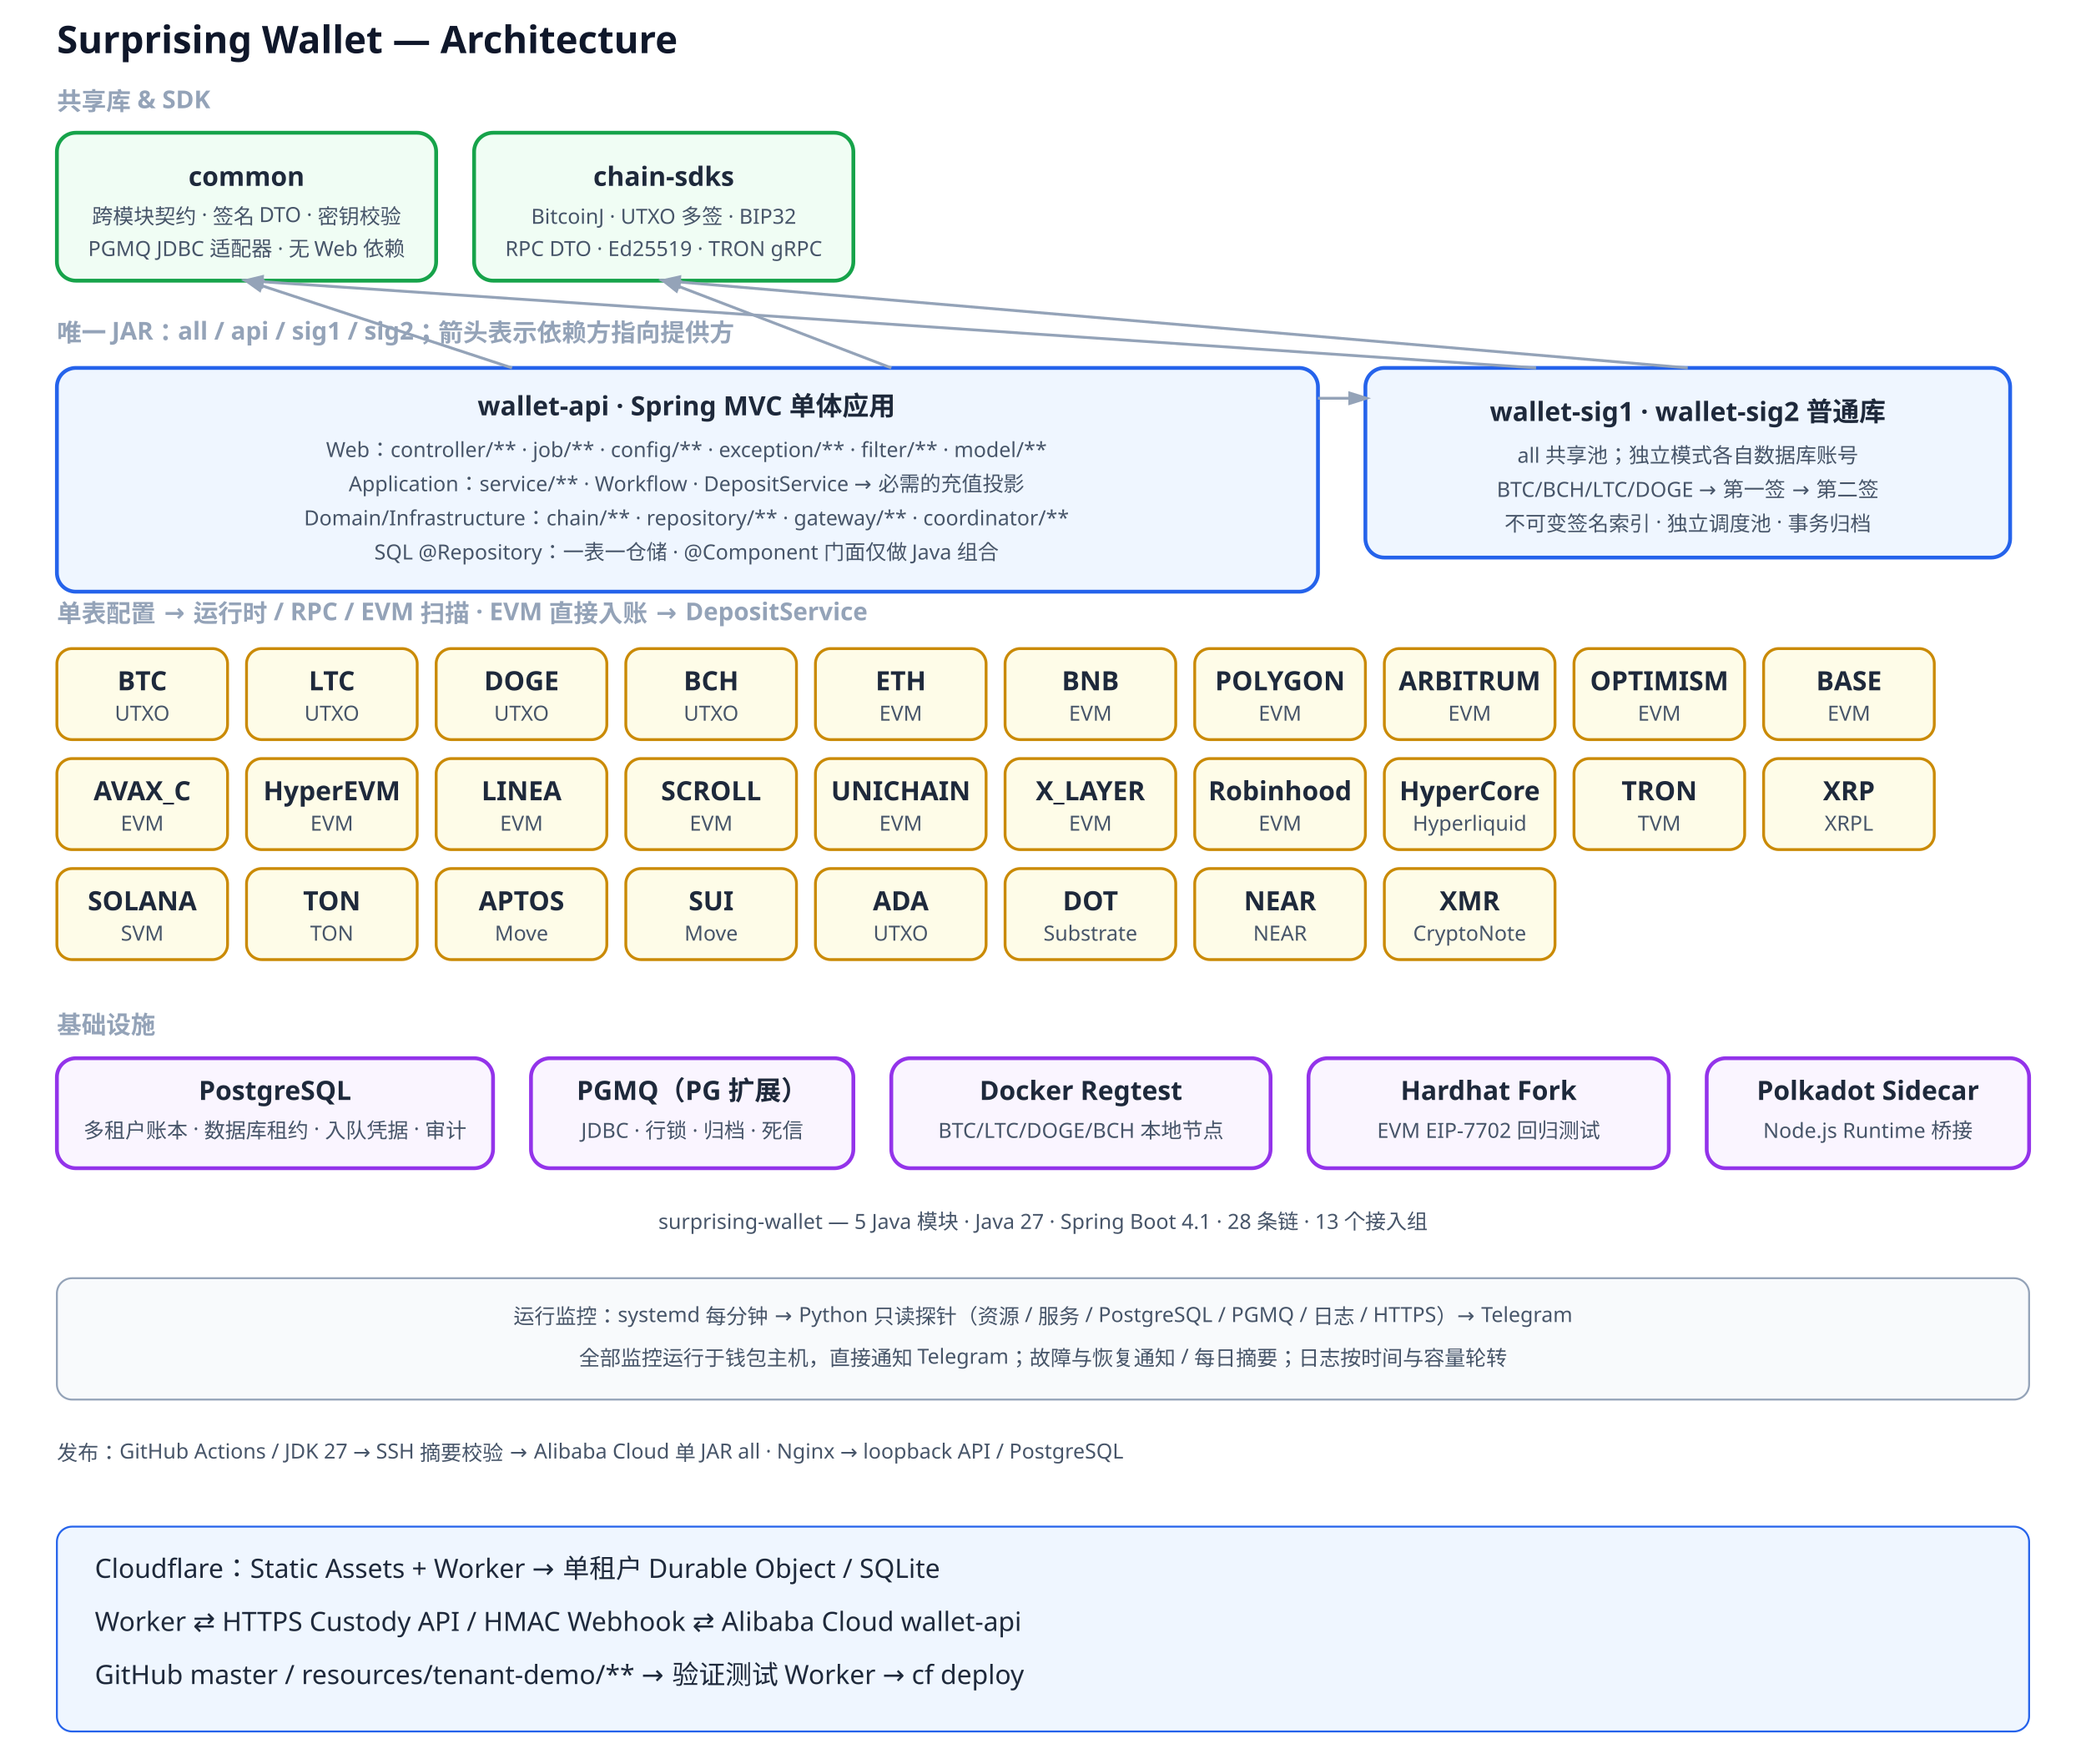
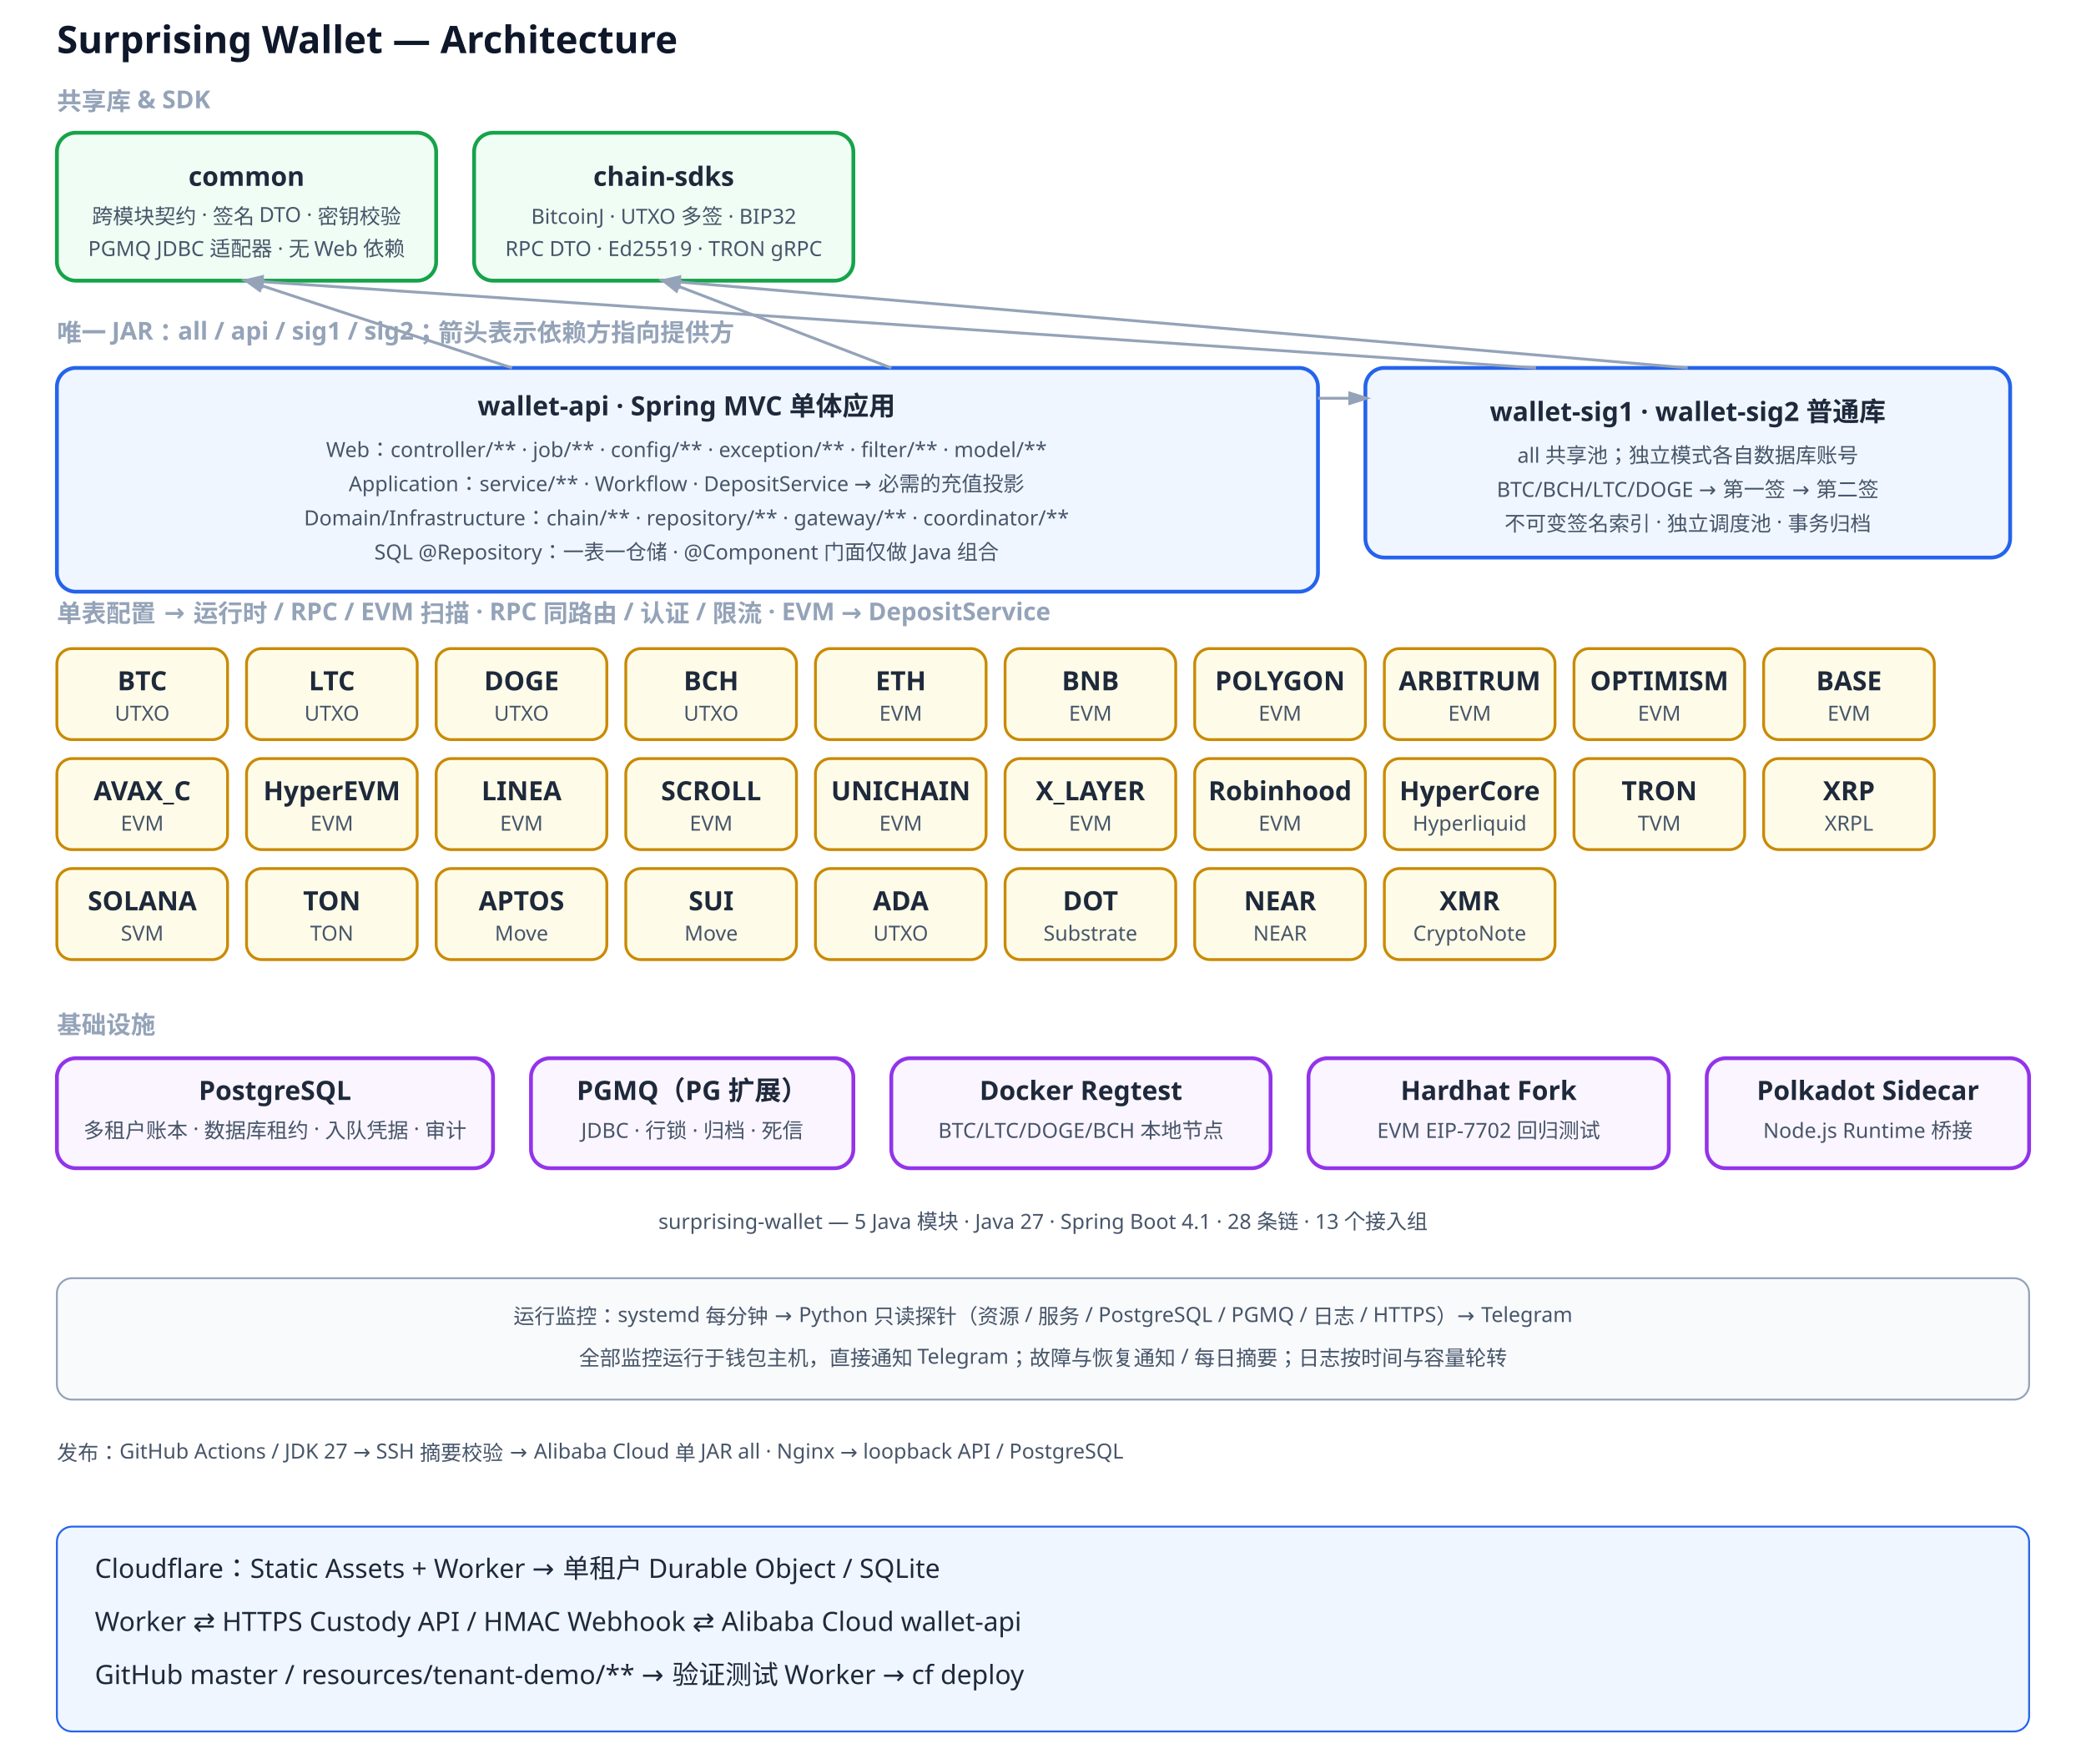
<svg xmlns="http://www.w3.org/2000/svg" width="1100" height="930" viewBox="0 0 1100 930">
  <style>
    .svc   { fill: #eff6ff; stroke: #2563eb; stroke-width: 2; rx: 10; }
    .lib   { fill: #f0fdf4; stroke: #16a34a; stroke-width: 2; rx: 10; }
    .chain { fill: #fefce8; stroke: #ca8a04; stroke-width: 1.5; rx: 8; }
    .infra { fill: #faf5ff; stroke: #9333ea; stroke-width: 2; rx: 10; }
    .label { font: 14px sans-serif; font-weight: 700; fill: #1e293b; }
    .desc  { font: 11px sans-serif; fill: #475569; }
    .title { font: 20px sans-serif; font-weight: 700; fill: #0f172a; }
    .sep   { font: 13px sans-serif; font-weight: 600; fill: #94a3b8; }
    .arrow { stroke: #94a3b8; stroke-width: 1.5; marker-end: url(#arr); }
  </style>
  <defs>
    <marker id="arr" markerWidth="8" markerHeight="8" refX="6" refY="2.5" orient="auto" markerUnits="strokeWidth">
      <path d="M0,0 L0,5 L8,2.5 z" fill="#94a3b8" />
    </marker>
  </defs>
  <text x="30" y="28" class="title">Surprising Wallet —  Architecture</text>
  <text x="30" y="58" class="sep"> 共享库 &amp; SDK</text>
  <rect x="30" y="70" width="200" height="78" class="lib" />
  <text x="130" y="98" text-anchor="middle" class="label">common</text>
  <text x="130" y="118" text-anchor="middle" class="desc">跨模块契约 · 签名 DTO · 密钥校验</text>
  <text x="130" y="135" text-anchor="middle" class="desc">PGMQ JDBC 适配器 · 无 Web 依赖</text>
  <rect x="250" y="70" width="200" height="78" class="lib" />
  <text x="350" y="98" text-anchor="middle" class="label">chain-sdks</text>
  <text x="350" y="118" text-anchor="middle" class="desc">BitcoinJ · UTXO 多签 · BIP32</text>
  <text x="350" y="135" text-anchor="middle" class="desc">RPC DTO · Ed25519 · TRON gRPC</text>
  <text x="30" y="180" class="sep"> 唯一 JAR：all / api / sig1 / sig2；箭头表示依赖方指向提供方</text>
  <rect x="30" y="194" width="665" height="118" class="svc" />
  <text x="362" y="219" text-anchor="middle" class="label">wallet-api · Spring MVC 单体应用</text>
  <text x="362" y="241" text-anchor="middle" class="desc">Web：controller/** · job/** · config/** · exception/** · filter/** · model/**</text>
  <text x="362" y="259" text-anchor="middle" class="desc">Application：service/** · Workflow · DepositService → 必需的充值投影</text>
  <text x="362" y="277" text-anchor="middle" class="desc">Domain/Infrastructure：chain/** · repository/** · gateway/** · coordinator/**</text>
  <text x="362" y="295" text-anchor="middle" class="desc">SQL @Repository：一表一仓储 · @Component 门面仅做 Java 组合</text>
  <rect x="720" y="194" width="340" height="100" class="svc" />
  <text x="890" y="222" text-anchor="middle" class="label">wallet-sig1 · wallet-sig2 普通库</text>
  <text x="890" y="244" text-anchor="middle" class="desc">all 共享池；独立模式各自数据库账号</text>
  <text x="890" y="262" text-anchor="middle" class="desc">BTC/BCH/LTC/DOGE → 第一签 → 第二签</text>
  <text x="890" y="280" text-anchor="middle" class="desc">不可变签名索引 · 独立调度池 · 事务归档</text>
  <line x1="695" y1="210" x2="720" y2="210" class="arrow" />
  <line x1="270" y1="194" x2="130" y2="148" class="arrow" />
  <line x1="470" y1="194" x2="350" y2="148" class="arrow" />
  <line x1="810" y1="194" x2="130" y2="148" class="arrow" />
  <line x1="890" y1="194" x2="350" y2="148" class="arrow" />
-   <text x="30" y="328" class="sep"> 单表配置 → 运行时 / RPC / EVM 扫描 · EVM 直接入账 → DepositService</text>
+   <text x="30" y="328" class="sep"> 单表配置 → 运行时 / RPC / EVM 扫描 · RPC 同路由 / 认证 / 限流 · EVM → DepositService</text>
  <rect x="30" y="342" width="90" height="48" class="chain" />
  <text x="75" y="364" text-anchor="middle" class="label">BTC</text>
  <text x="75" y="380" text-anchor="middle" class="desc">UTXO</text>
  <rect x="130" y="342" width="90" height="48" class="chain" />
  <text x="175" y="364" text-anchor="middle" class="label">LTC</text>
  <text x="175" y="380" text-anchor="middle" class="desc">UTXO</text>
  <rect x="230" y="342" width="90" height="48" class="chain" />
  <text x="275" y="364" text-anchor="middle" class="label">DOGE</text>
  <text x="275" y="380" text-anchor="middle" class="desc">UTXO</text>
  <rect x="330" y="342" width="90" height="48" class="chain" />
  <text x="375" y="364" text-anchor="middle" class="label">BCH</text>
  <text x="375" y="380" text-anchor="middle" class="desc">UTXO</text>
  <rect x="430" y="342" width="90" height="48" class="chain" />
  <text x="475" y="364" text-anchor="middle" class="label">ETH</text>
  <text x="475" y="380" text-anchor="middle" class="desc">EVM</text>
  <rect x="530" y="342" width="90" height="48" class="chain" />
  <text x="575" y="364" text-anchor="middle" class="label">BNB</text>
  <text x="575" y="380" text-anchor="middle" class="desc">EVM</text>
  <rect x="630" y="342" width="90" height="48" class="chain" />
  <text x="675" y="364" text-anchor="middle" class="label">POLYGON</text>
  <text x="675" y="380" text-anchor="middle" class="desc">EVM</text>
  <rect x="730" y="342" width="90" height="48" class="chain" />
  <text x="775" y="364" text-anchor="middle" class="label">ARBITRUM</text>
  <text x="775" y="380" text-anchor="middle" class="desc">EVM</text>
  <rect x="830" y="342" width="90" height="48" class="chain" />
  <text x="875" y="364" text-anchor="middle" class="label">OPTIMISM</text>
  <text x="875" y="380" text-anchor="middle" class="desc">EVM</text>
  <rect x="930" y="342" width="90" height="48" class="chain" />
  <text x="975" y="364" text-anchor="middle" class="label">BASE</text>
  <text x="975" y="380" text-anchor="middle" class="desc">EVM</text>
  <rect x="30" y="400" width="90" height="48" class="chain" />
  <text x="75" y="422" text-anchor="middle" class="label">AVAX_C</text>
  <text x="75" y="438" text-anchor="middle" class="desc">EVM</text>
  <rect x="130" y="400" width="90" height="48" class="chain" />
  <text x="175" y="422" text-anchor="middle" class="label">HyperEVM</text>
  <text x="175" y="438" text-anchor="middle" class="desc">EVM</text>
  <rect x="230" y="400" width="90" height="48" class="chain" />
  <text x="275" y="422" text-anchor="middle" class="label">LINEA</text>
  <text x="275" y="438" text-anchor="middle" class="desc">EVM</text>
  <rect x="330" y="400" width="90" height="48" class="chain" />
  <text x="375" y="422" text-anchor="middle" class="label">SCROLL</text>
  <text x="375" y="438" text-anchor="middle" class="desc">EVM</text>
  <rect x="430" y="400" width="90" height="48" class="chain" />
  <text x="475" y="422" text-anchor="middle" class="label">UNICHAIN</text>
  <text x="475" y="438" text-anchor="middle" class="desc">EVM</text>
  <rect x="530" y="400" width="90" height="48" class="chain" />
  <text x="575" y="422" text-anchor="middle" class="label">X_LAYER</text>
  <text x="575" y="438" text-anchor="middle" class="desc">EVM</text>
  <rect x="630" y="400" width="90" height="48" class="chain" />
  <text x="675" y="422" text-anchor="middle" class="label">Robinhood</text>
  <text x="675" y="438" text-anchor="middle" class="desc">EVM</text>
  <rect x="730" y="400" width="90" height="48" class="chain" />
  <text x="775" y="422" text-anchor="middle" class="label">HyperCore</text>
  <text x="775" y="438" text-anchor="middle" class="desc">Hyperliquid</text>
  <rect x="830" y="400" width="90" height="48" class="chain" />
  <text x="875" y="422" text-anchor="middle" class="label">TRON</text>
  <text x="875" y="438" text-anchor="middle" class="desc">TVM</text>
  <rect x="930" y="400" width="90" height="48" class="chain" />
  <text x="975" y="422" text-anchor="middle" class="label">XRP</text>
  <text x="975" y="438" text-anchor="middle" class="desc">XRPL</text>
  <rect x="30" y="458" width="90" height="48" class="chain" />
  <text x="75" y="480" text-anchor="middle" class="label">SOLANA</text>
  <text x="75" y="496" text-anchor="middle" class="desc">SVM</text>
  <rect x="130" y="458" width="90" height="48" class="chain" />
  <text x="175" y="480" text-anchor="middle" class="label">TON</text>
  <text x="175" y="496" text-anchor="middle" class="desc">TON</text>
  <rect x="230" y="458" width="90" height="48" class="chain" />
  <text x="275" y="480" text-anchor="middle" class="label">APTOS</text>
  <text x="275" y="496" text-anchor="middle" class="desc">Move</text>
  <rect x="330" y="458" width="90" height="48" class="chain" />
  <text x="375" y="480" text-anchor="middle" class="label">SUI</text>
  <text x="375" y="496" text-anchor="middle" class="desc">Move</text>
  <rect x="430" y="458" width="90" height="48" class="chain" />
  <text x="475" y="480" text-anchor="middle" class="label">ADA</text>
  <text x="475" y="496" text-anchor="middle" class="desc">UTXO</text>
  <rect x="530" y="458" width="90" height="48" class="chain" />
  <text x="575" y="480" text-anchor="middle" class="label">DOT</text>
  <text x="575" y="496" text-anchor="middle" class="desc">Substrate</text>
  <rect x="630" y="458" width="90" height="48" class="chain" />
  <text x="675" y="480" text-anchor="middle" class="label">NEAR</text>
  <text x="675" y="496" text-anchor="middle" class="desc">NEAR</text>
  <rect x="730" y="458" width="90" height="48" class="chain" />
  <text x="775" y="480" text-anchor="middle" class="label">XMR</text>
  <text x="775" y="496" text-anchor="middle" class="desc">CryptoNote</text>
  <text x="30" y="545" class="sep"> 基础设施</text>
  <rect x="30" y="558" width="230" height="58" class="infra" />
  <text x="145" y="580" text-anchor="middle" class="label">PostgreSQL</text>
  <text x="145" y="600" text-anchor="middle" class="desc">多租户账本 · 数据库租约 · 入队凭据 · 审计</text>
  <rect x="280" y="558" width="170" height="58" class="infra" />
  <text x="365" y="580" text-anchor="middle" class="label">PGMQ（PG 扩展）</text>
  <text x="365" y="600" text-anchor="middle" class="desc">JDBC · 行锁 · 归档 · 死信</text>
  <rect x="470" y="558" width="200" height="58" class="infra" />
  <text x="570" y="580" text-anchor="middle" class="label">Docker Regtest</text>
  <text x="570" y="600" text-anchor="middle" class="desc">BTC/LTC/DOGE/BCH 本地节点</text>
  <rect x="690" y="558" width="190" height="58" class="infra" />
  <text x="785" y="580" text-anchor="middle" class="label">Hardhat Fork</text>
  <text x="785" y="600" text-anchor="middle" class="desc">EVM EIP-7702 回归测试</text>
  <rect x="900" y="558" width="170" height="58" class="infra" />
  <text x="985" y="580" text-anchor="middle" class="label">Polkadot Sidecar</text>
  <text x="985" y="600" text-anchor="middle" class="desc">Node.js Runtime 桥接</text>
  <text x="550" y="648" text-anchor="middle" class="desc" fill="#94a3b8" font-size="11">surprising-wallet — 5 Java 模块 · Java 27 · Spring Boot 4.1 · 28 条链 · 13 个接入组</text>
  <text x="30" y="770" class="desc">发布：GitHub Actions / JDK 27 → SSH 摘要校验 → Alibaba Cloud 单 JAR all · Nginx → loopback API / PostgreSQL</text>
  <rect x="30" y="674" width="1040" height="64" fill="#f8fafc" stroke="#94a3b8" rx="8" />
  <text x="550" y="698" text-anchor="middle" class="desc">运行监控：systemd 每分钟 → Python 只读探针（资源 / 服务 / PostgreSQL / PGMQ / 日志 / HTTPS）→ Telegram</text>
  <text x="550" y="720" text-anchor="middle" class="desc">全部监控运行于钱包主机，直接通知 Telegram；故障与恢复通知 / 每日摘要；日志按时间与容量轮转</text>
  <rect x="30" y="805" width="1040" height="108" rx="8" fill="#eff6ff" stroke="#2563eb" />
  <text x="50" y="832" style="font:14px sans-serif;fill:#1e293b">Cloudflare：Static Assets + Worker → 单租户 Durable Object / SQLite</text>
  <text x="50" y="860" style="font:14px sans-serif;fill:#1e293b">Worker ⇄ HTTPS Custody API / HMAC Webhook ⇄ Alibaba Cloud wallet-api</text>
  <text x="50" y="888" style="font:14px sans-serif;fill:#1e293b">GitHub master / resources/tenant-demo/** → 验证测试 Worker → cf deploy</text>
</svg>
